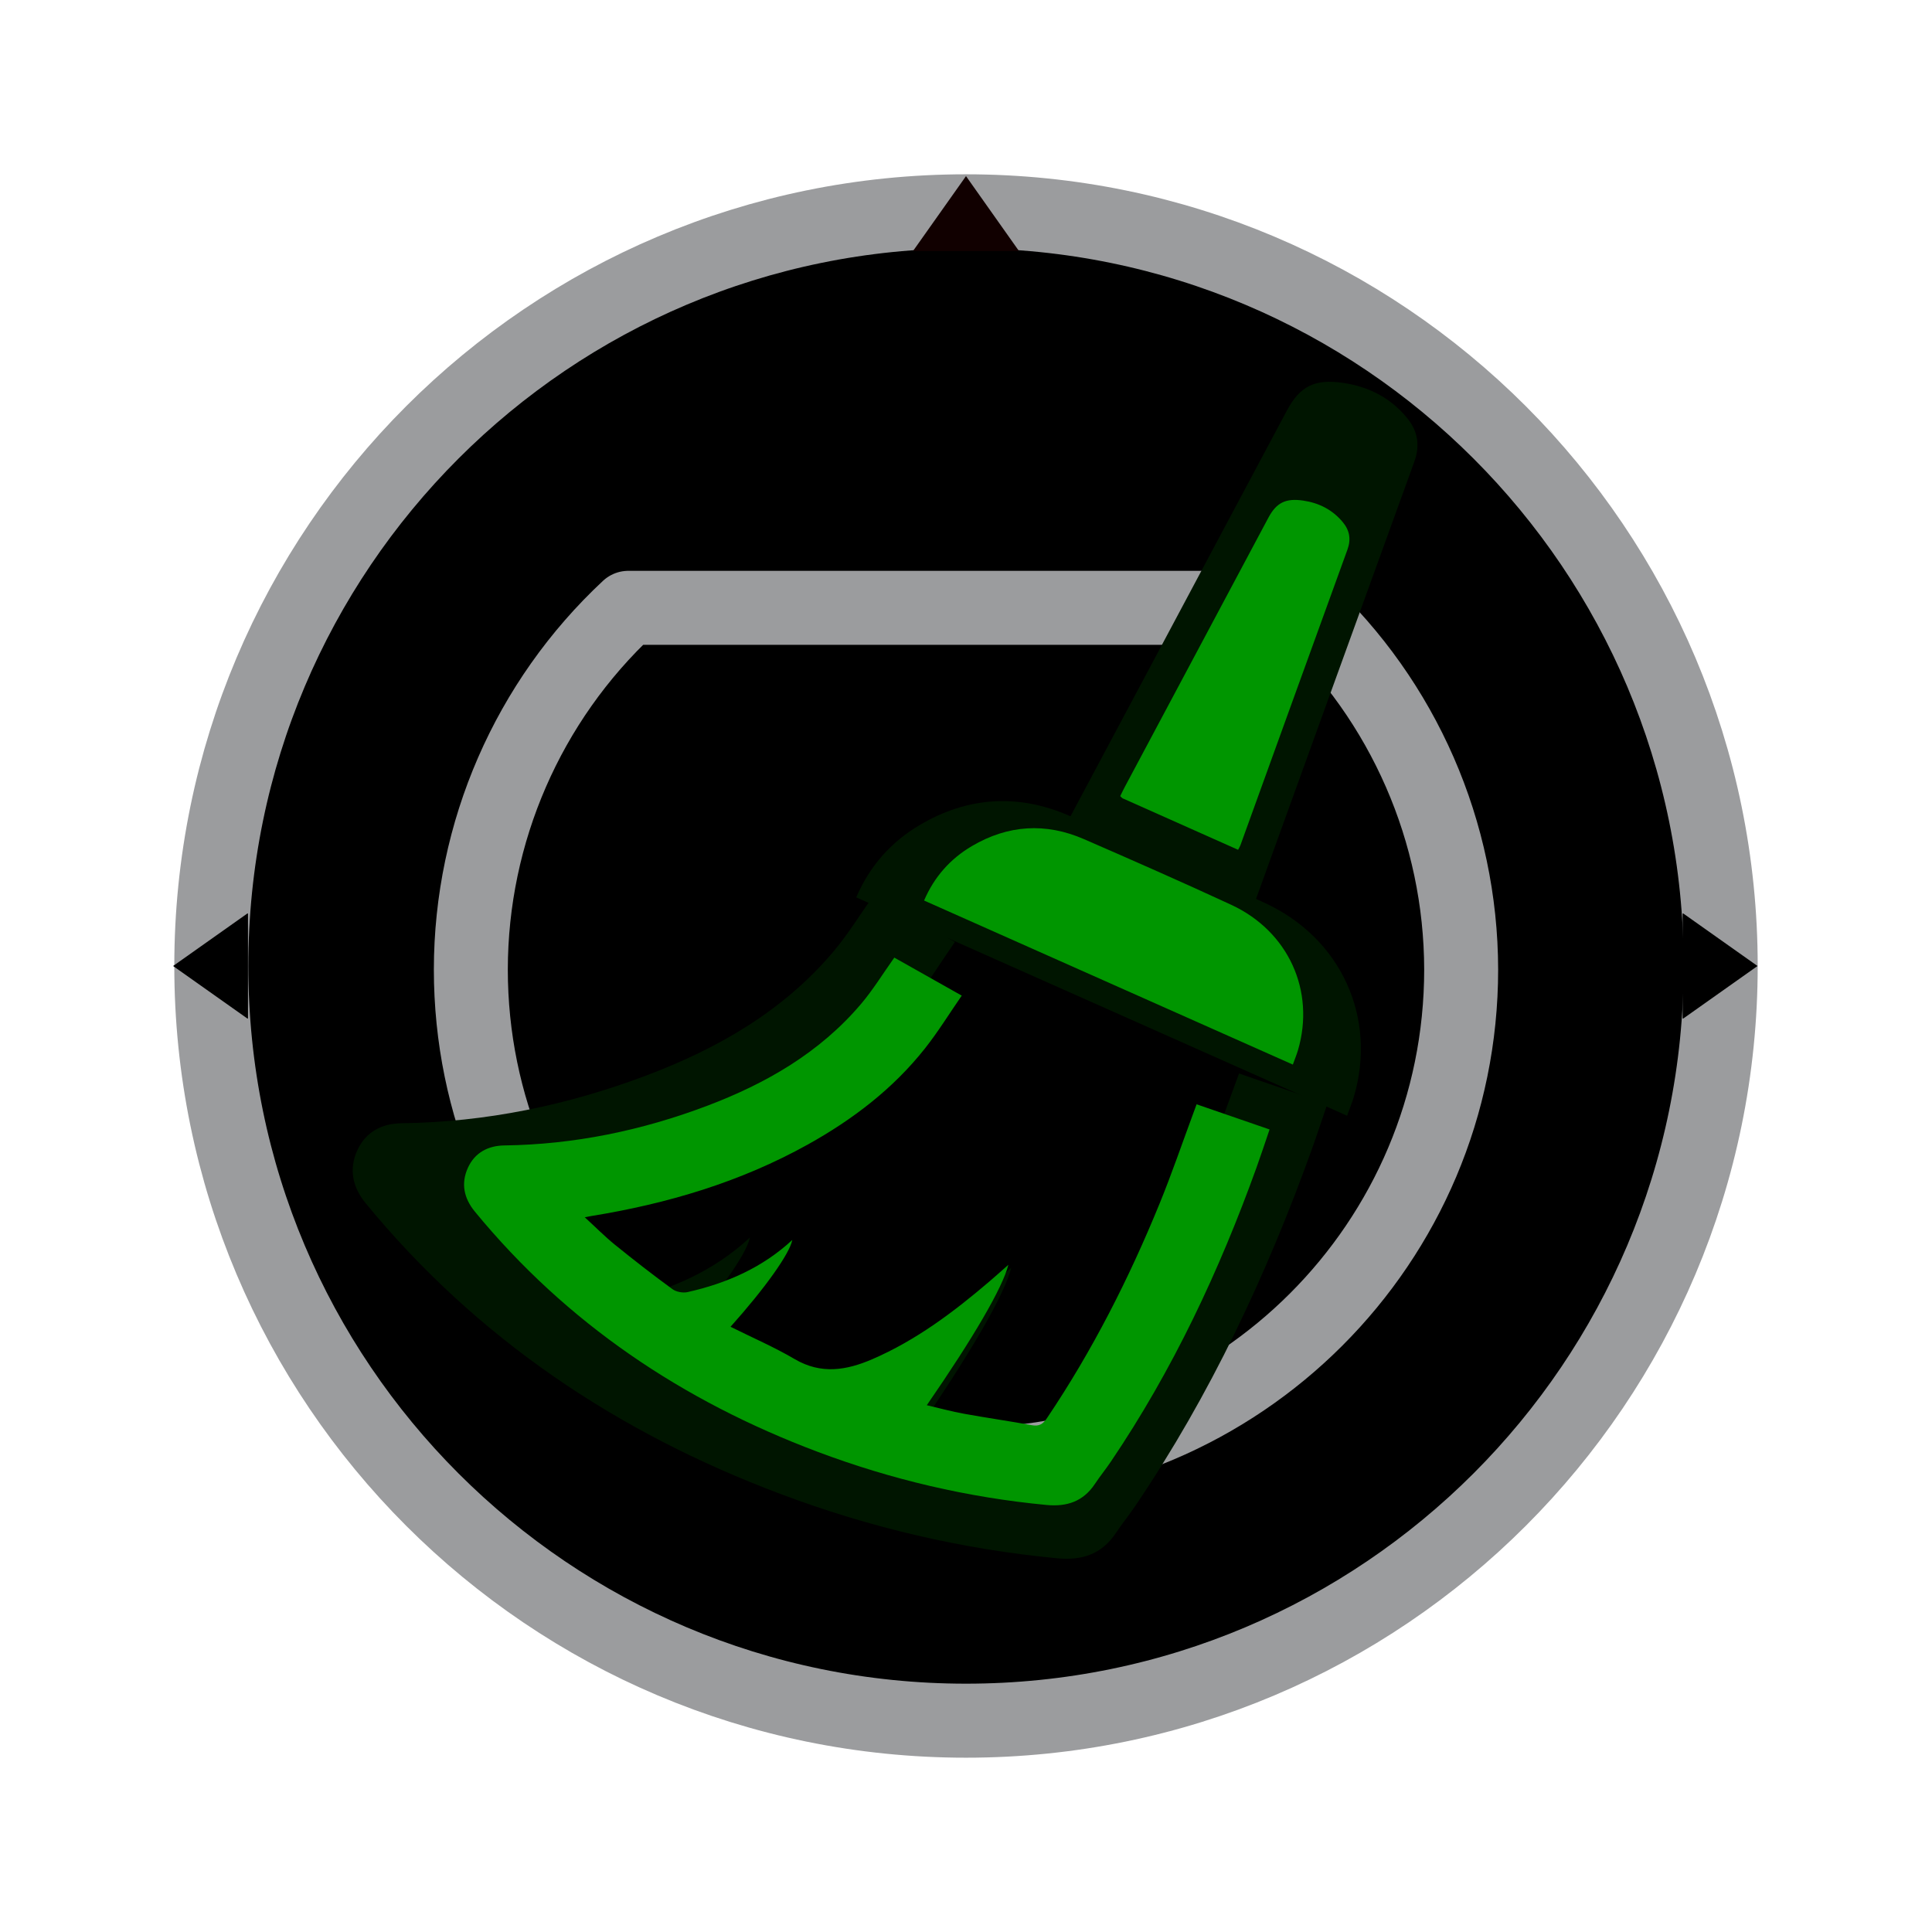
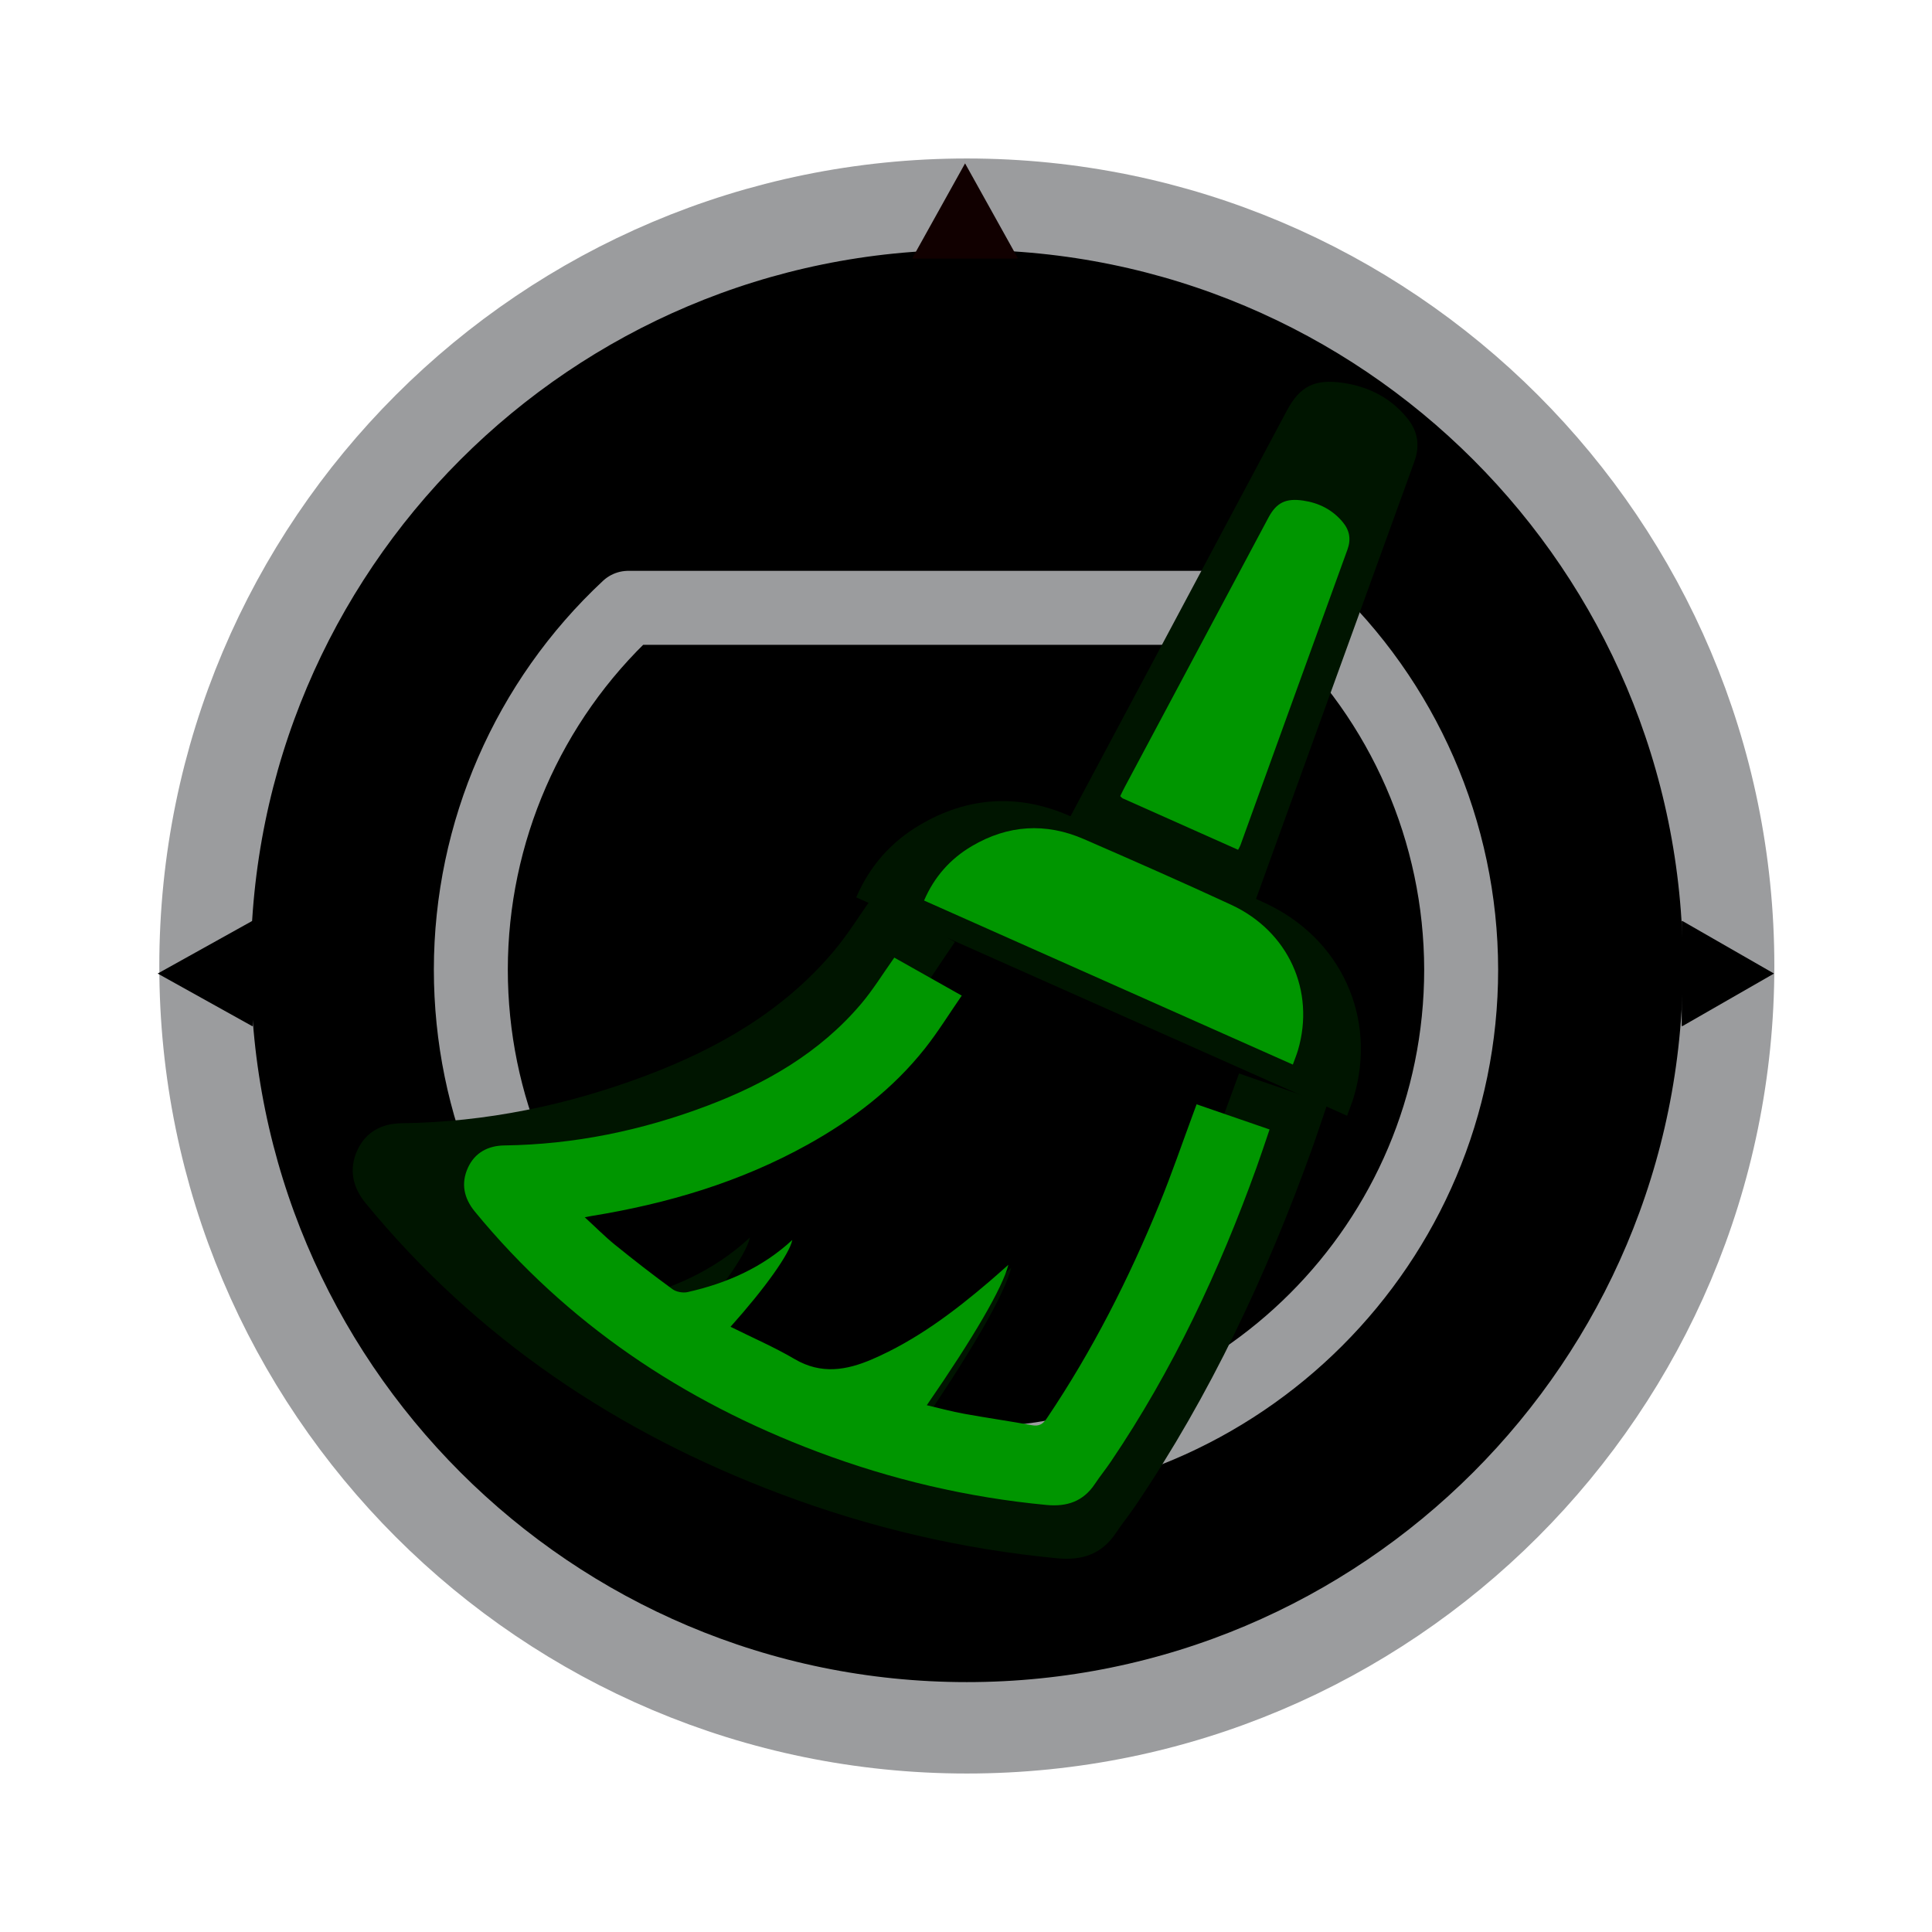
<svg xmlns="http://www.w3.org/2000/svg" version="1.1" id="Layer_1" x="0px" y="0px" viewBox="0 0 64 64" xml:space="preserve" width="64" height="64">
  <defs id="defs22" />
-   <circle style="opacity:1;fill:#000000;fill-opacity:1;stroke:#9b9c9e;stroke-width:2.452;stroke-linecap:square;stroke-linejoin:round;stroke-miterlimit:10;stroke-dasharray:none;stroke-opacity:1" id="path829" cx="32" cy="32" r="25" />
+   <g transform="translate(-0.03084509,0.25)" id="g827">
+     <circle r="25.236" cy="31.75" cx="32.058" id="path829" style="opacity:1;fill:#000000;fill-opacity:1;stroke:#9b9c9e;stroke-width:3.028;stroke-linecap:square;stroke-linejoin:round;stroke-miterlimit:10;stroke-dasharray:none;stroke-opacity:1" />
+     <path id="rect865-5" d="M 8.388,30.256 5.254,32 l 3.134,1.744 0.02,-0.011 v -3.466 z" style="opacity:1;fill:#000000;fill-opacity:1;stroke:none;stroke-width:1.232;stroke-linecap:square;stroke-linejoin:round;stroke-miterlimit:10;stroke-dasharray:none;stroke-opacity:1" />
+     <path id="rect865-5-3" d="M 55.759,33.744 58.797,32 l -3.038,-1.744 -0.019,0.011 -10e-7,3.466 z" style="opacity:1;fill:#000000;fill-opacity:1;stroke:none;stroke-width:1.213;stroke-linecap:square;stroke-linejoin:round;stroke-miterlimit:10;stroke-dasharray:none;stroke-opacity:1" />
+     <path id="rect865-5-3-5" d="M 33.744,8.295 32,5.162 l -1.744,3.134 0.011,0.02 3.466,2.5e-6 z" style="opacity:1;fill:#110000;fill-opacity:1;stroke:none;stroke-width:1.232;stroke-linecap:square;stroke-linejoin:round;stroke-miterlimit:10;stroke-dasharray:none;stroke-opacity:1" />
+   </g>
  <path style="opacity:1;fill:#000000;fill-opacity:1;stroke:#9b9c9e;stroke-width:2.45;stroke-linecap:square;stroke-linejoin:round;stroke-miterlimit:10;stroke-dasharray:none;stroke-opacity:1" d="M 20.812,20.135 A 16.402,16.402 0 0 0 15.597,32.114 16.402,16.402 0 0 0 31.999,48.516 16.402,16.402 0 0 0 48.403,32.114 16.402,16.402 0 0 0 43.175,20.135 Z" id="path829-6" />
-   <path style="opacity:1;fill:#000000;fill-opacity:1;stroke:none;stroke-width:1.093;stroke-linecap:square;stroke-linejoin:round;stroke-miterlimit:10;stroke-dasharray:none;stroke-opacity:1" d="M 8.2,30.256 5.734,32 8.2,33.744 8.215,33.733 v -3.466 z" id="rect865-5" />
-   <path style="opacity:1;fill:#000000;fill-opacity:1;stroke:none;stroke-width:1.093;stroke-linecap:square;stroke-linejoin:round;stroke-miterlimit:10;stroke-dasharray:none;stroke-opacity:1" d="M 55.755,33.744 58.22,32 l -2.465,-1.744 -0.016,0.011 -10e-7,3.466 z" id="rect865-5-3" />
-   <path style="opacity:1;fill:#110000;fill-opacity:1;stroke:none;stroke-width:1.093;stroke-linecap:square;stroke-linejoin:round;stroke-miterlimit:10;stroke-dasharray:none;stroke-opacity:1" d="M 33.744,8.3 32,5.834 l -1.744,2.465 0.011,0.016 3.466,2e-6 z" id="rect865-5-3-5" />
  <path style="fill:#001500;fill-opacity:1;stroke:none;stroke-width:0.04;stroke-opacity:1" d="m 33.5,41.993 c -0.231,0.918 -1.404,2.926 -3.27,5.63 0.512,0.119 1,0.253 1.496,0.343 0.904,0.165 1.815,0.293 2.719,0.458 0.296,0.054 0.447,-0.054 0.605,-0.289 1.819,-2.705 3.286,-5.595 4.516,-8.606 0.481,-1.178 0.893,-2.385 1.336,-3.579 0.045,-0.121 0.089,-0.243 0.143,-0.389 0.975,0.336 1.927,0.665 2.925,1.009 -0.179,0.523 -0.34,1.018 -0.516,1.508 -1.496,4.157 -3.36,8.133 -5.842,11.802 -0.206,0.305 -0.439,0.591 -0.643,0.898 -0.467,0.703 -1.121,0.921 -1.941,0.843 -3.159,-0.3 -6.22,-1.019 -9.186,-2.136 -5.396,-2.031 -10.042,-5.14 -13.724,-9.621 -0.441,-0.537 -0.568,-1.132 -0.28,-1.762 0.278,-0.608 0.812,-0.884 1.465,-0.893 2.804,-0.037 5.507,-0.599 8.121,-1.587 2.365,-0.894 4.52,-2.132 6.178,-4.092 0.481,-0.568 0.873,-1.211 1.326,-1.849 0.856,0.482 1.734,0.977 2.703,1.523 -0.502,0.726 -0.948,1.451 -1.472,2.115 -1.283,1.622 -2.901,2.855 -4.698,3.854 -2.707,1.505 -5.63,2.372 -8.674,2.865 -0.06,0.01 -0.119,0.022 -0.266,0.05 0.435,0.399 0.802,0.771 1.206,1.098 0.756,0.612 1.525,1.209 2.309,1.783 0.153,0.112 0.421,0.16 0.609,0.117 1.561,-0.353 2.994,-0.977 4.195,-2.089 -0.104,0.546 -1.091,1.934 -2.476,3.48 0.87,0.433 1.75,0.813 2.569,1.295 1.061,0.624 2.075,0.454 3.117,0.004 1.76,-0.761 3.267,-1.898 4.711,-3.132 0.234,-0.2 0.463,-0.406 0.739,-0.649 z" id="path2-3-6" />
  <path style="fill:#001500;fill-opacity:1;stroke:none;stroke-width:0.044;stroke-opacity:1" d="m 44.624,36.96 c -5.433,-2.417 -10.826,-4.817 -16.26,-7.234 0.449,-1.043 1.154,-1.837 2.106,-2.398 1.59,-0.938 3.255,-1.043 4.946,-0.307 2.171,0.945 4.34,1.898 6.489,2.893 2.526,1.169 3.713,3.8 2.945,6.412 -0.06,0.203 -0.142,0.4 -0.226,0.635 z" id="path2-3" />
  <path style="fill:#001500;fill-opacity:1;stroke:none;stroke-width:0.053;stroke-opacity:1" d="m 41.017,31.313 c -2.07,-0.922 -4.114,-1.832 -6.156,-2.744 -0.043,-0.019 -0.074,-0.066 -0.133,-0.121 0.076,-0.155 0.148,-0.31 0.228,-0.46 2.559,-4.799 5.118,-9.597 7.678,-14.395 0.428,-0.803 0.928,-1.046 1.849,-0.911 0.847,0.123 1.565,0.486 2.116,1.149 0.363,0.436 0.453,0.912 0.251,1.467 -1.91,5.256 -3.808,10.517 -5.711,15.776 -0.023,0.065 -0.062,0.124 -0.123,0.24 z" id="path2-3-7" />
  <path style="fill:#009600;fill-opacity:1;stroke:none;stroke-width:0.033;stroke-opacity:1" d="m 33.404,41.897 c -0.191,0.759 -1.16,2.418 -2.703,4.653 0.423,0.098 0.826,0.209 1.237,0.283 0.747,0.136 1.5,0.242 2.247,0.379 0.245,0.045 0.37,-0.044 0.5,-0.239 1.504,-2.235 2.716,-4.624 3.732,-7.113 0.398,-0.974 0.738,-1.971 1.104,-2.958 0.037,-0.1 0.074,-0.201 0.118,-0.321 0.806,0.278 1.593,0.549 2.417,0.834 -0.148,0.433 -0.281,0.841 -0.427,1.246 -1.237,3.436 -2.777,6.721 -4.828,9.754 -0.17,0.252 -0.363,0.489 -0.531,0.742 -0.386,0.581 -0.926,0.761 -1.604,0.697 -2.611,-0.248 -5.141,-0.842 -7.592,-1.765 -4.46,-1.679 -8.299,-4.248 -11.342,-7.951 -0.365,-0.444 -0.469,-0.935 -0.231,-1.456 0.23,-0.503 0.671,-0.731 1.21,-0.738 2.317,-0.031 4.551,-0.495 6.712,-1.312 1.954,-0.739 3.735,-1.762 5.106,-3.382 0.397,-0.47 0.721,-1.001 1.096,-1.528 0.707,0.398 1.433,0.807 2.234,1.259 -0.415,0.6 -0.783,1.199 -1.217,1.748 -1.06,1.341 -2.398,2.359 -3.882,3.185 -2.237,1.244 -4.653,1.96 -7.169,2.368 -0.05,0.008 -0.099,0.018 -0.22,0.041 0.36,0.33 0.663,0.637 0.996,0.908 0.625,0.506 1.26,1 1.909,1.474 0.127,0.093 0.348,0.132 0.503,0.097 1.29,-0.291 2.474,-0.807 3.467,-1.727 -0.086,0.451 -0.902,1.599 -2.046,2.876 0.719,0.358 1.446,0.672 2.123,1.07 0.877,0.515 1.715,0.375 2.576,0.003 1.454,-0.629 2.7,-1.568 3.893,-2.588 0.193,-0.165 0.382,-0.336 0.61,-0.536 z m 9.424,-6.631 c -4.082,-1.816 -8.134,-3.619 -12.217,-5.435 0.338,-0.784 0.867,-1.38 1.582,-1.802 1.195,-0.705 2.446,-0.784 3.716,-0.231 1.631,0.71 3.261,1.426 4.875,2.174 1.898,0.879 2.79,2.855 2.213,4.817 -0.045,0.153 -0.107,0.3 -0.17,0.477 z M 41.015,28.151 c -1.285,-0.572 -2.554,-1.137 -3.823,-1.704 -0.027,-0.012 -0.046,-0.041 -0.083,-0.075 0.047,-0.096 0.092,-0.192 0.142,-0.286 1.589,-2.98 3.178,-5.959 4.767,-8.938 0.266,-0.499 0.576,-0.649 1.148,-0.566 0.526,0.077 0.972,0.302 1.314,0.713 0.226,0.271 0.281,0.566 0.156,0.911 -1.186,3.264 -2.365,6.53 -3.546,9.795 -0.014,0.04 -0.039,0.077 -0.076,0.149 z" id="path2" />
</svg>
